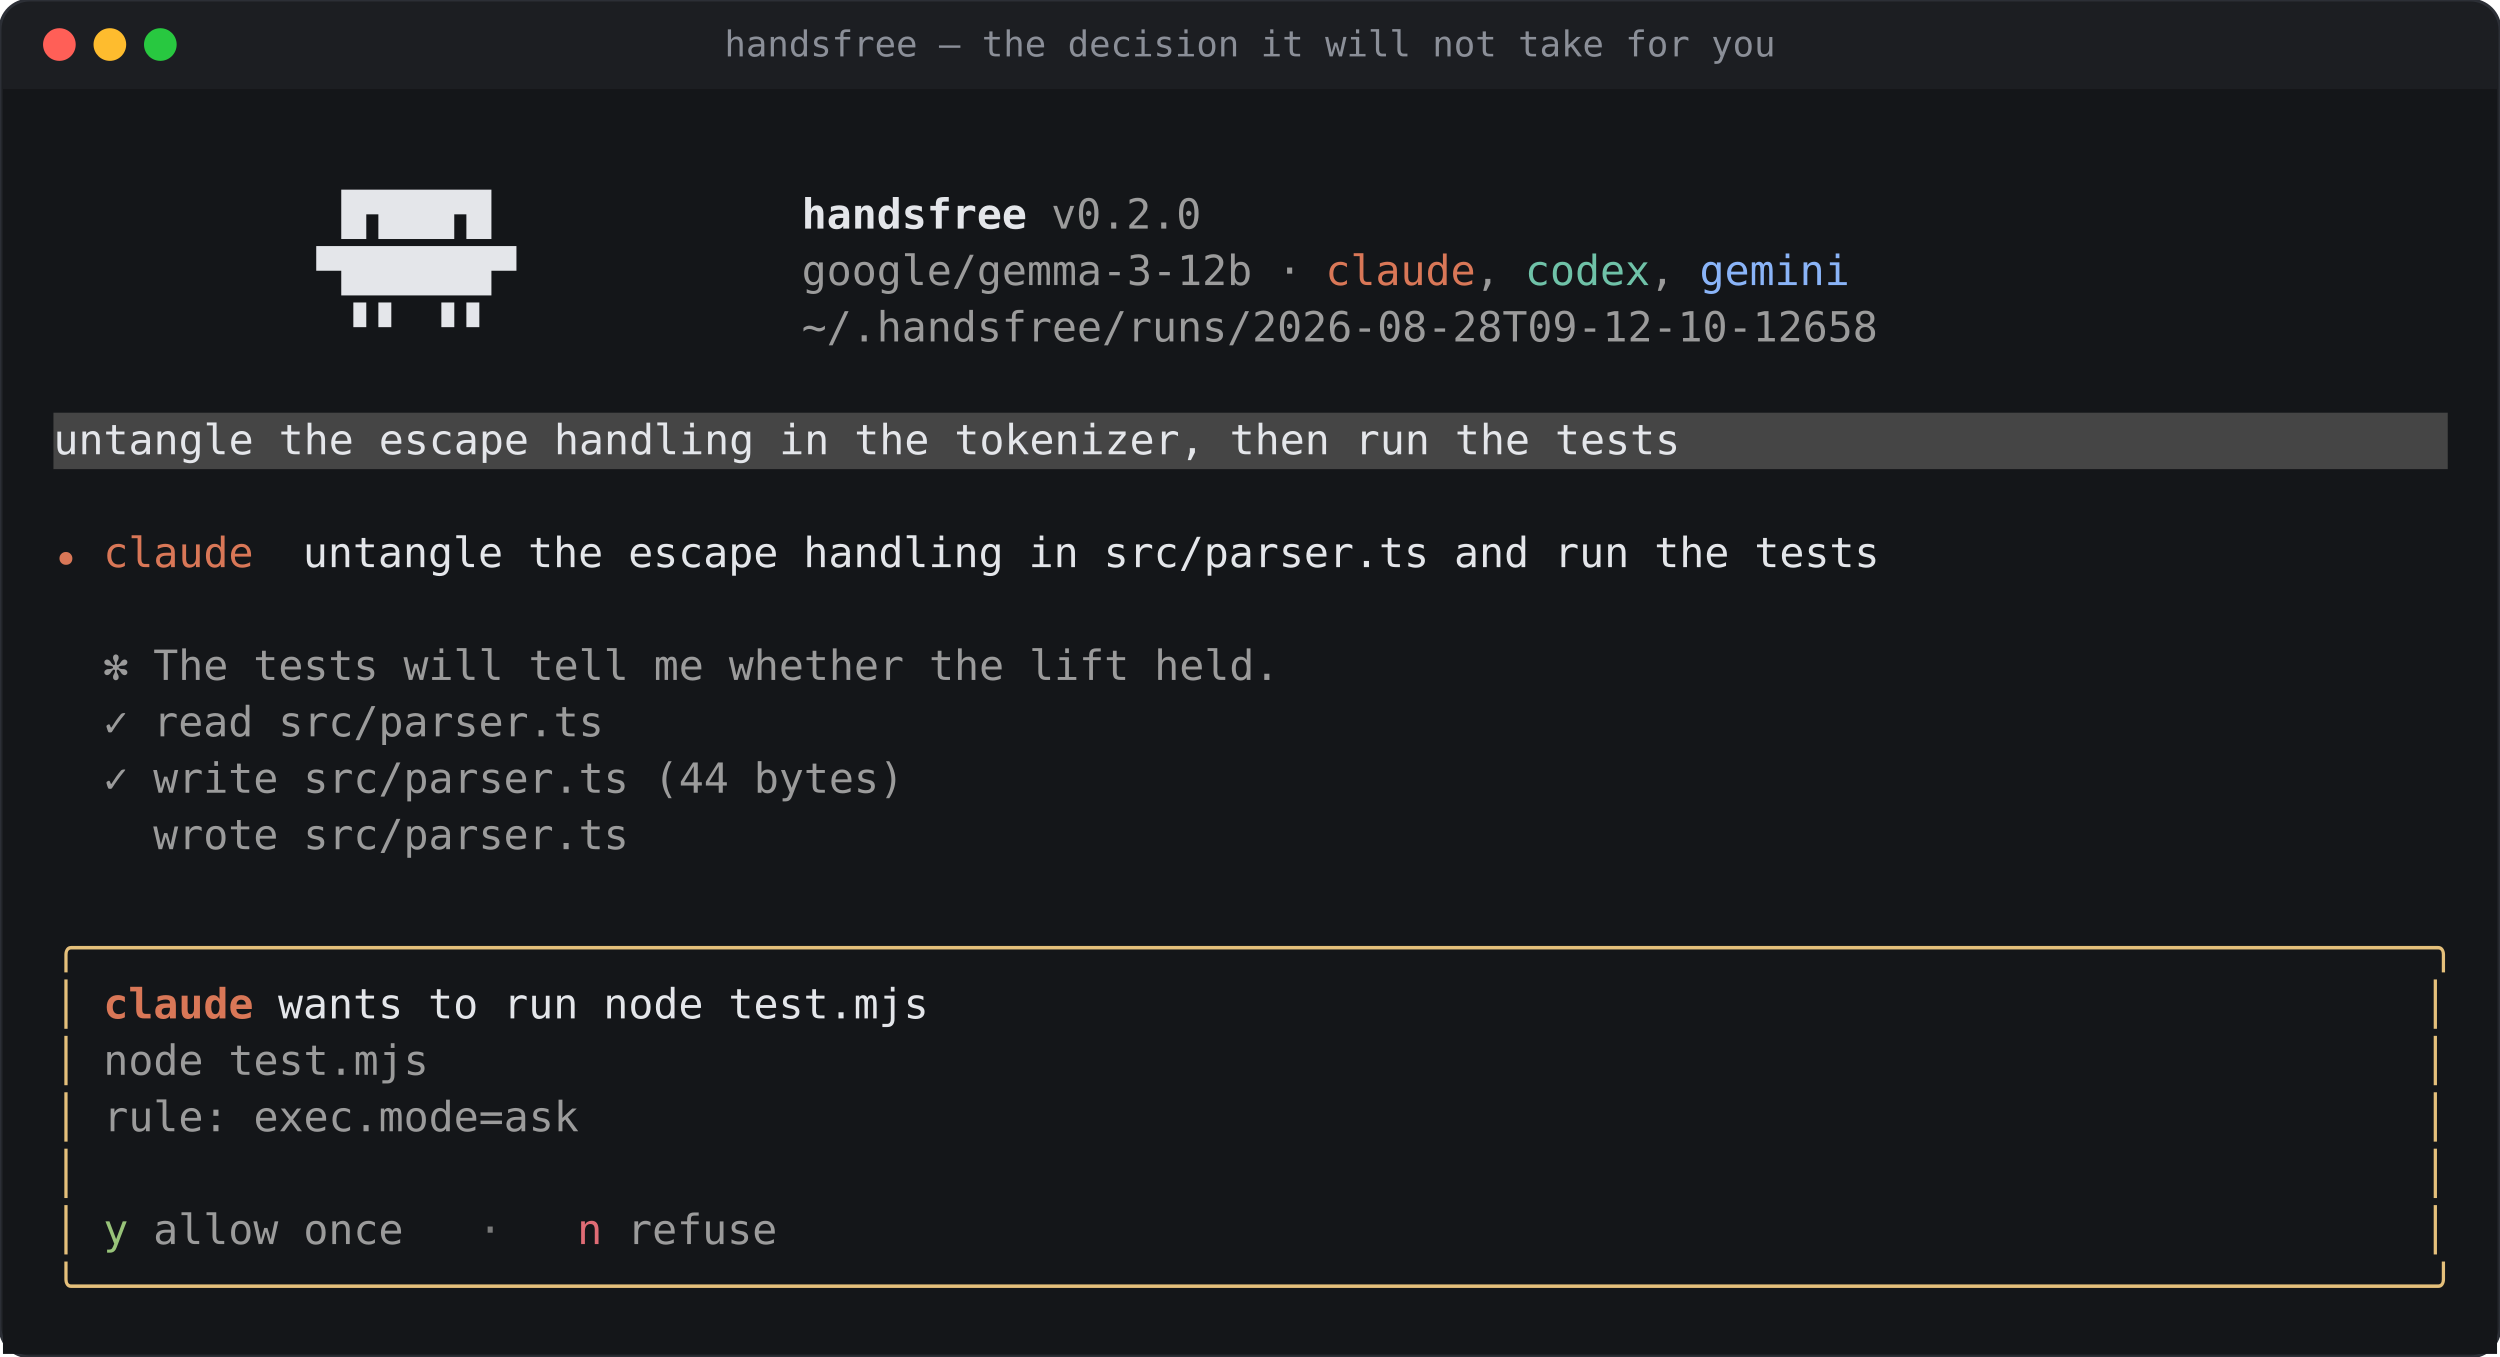
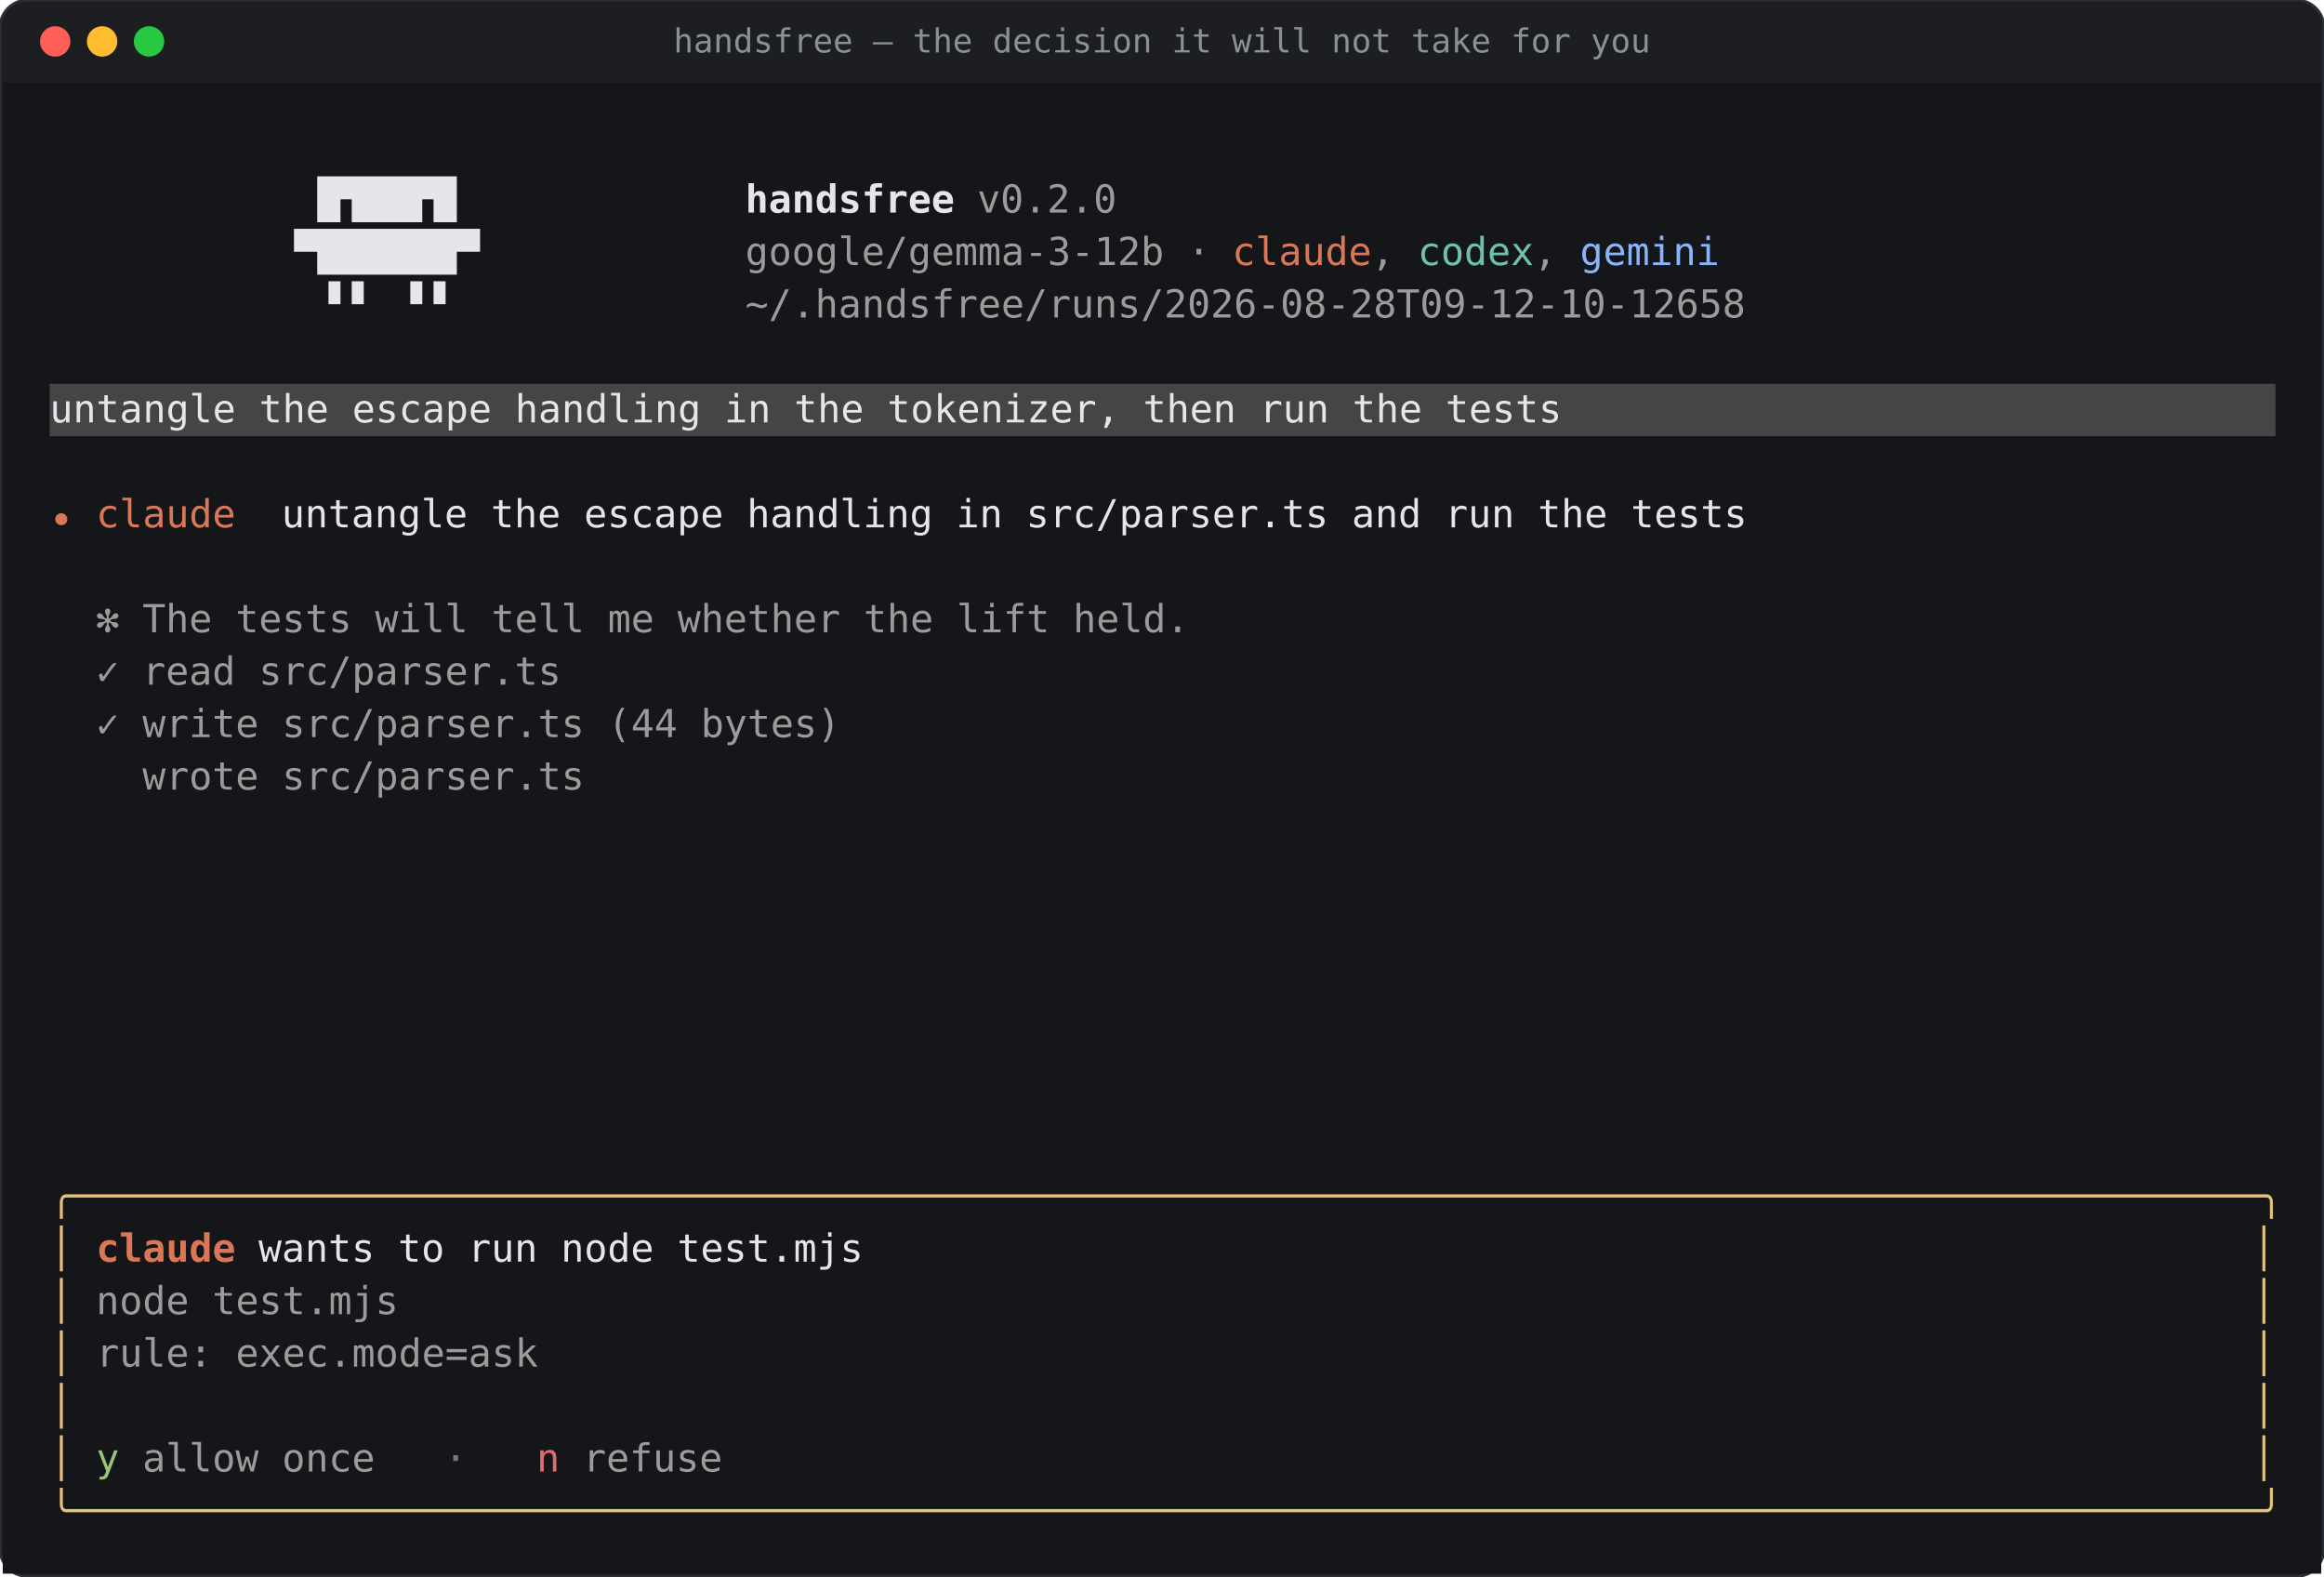
- <svg xmlns="http://www.w3.org/2000/svg" width="842" height="457" viewBox="0 0 842 457" font-family="ui-monospace, SFMono-Regular, Menlo, Consolas, 'DejaVu Sans Mono', monospace" font-size="14">
-   <rect width="842" height="457" rx="10" fill="#1c1e22" stroke="#2c2f36" />
-   <rect x="1" y="30" width="840" height="426" fill="#141619" />
+ <svg xmlns="http://www.w3.org/2000/svg" width="842" height="571" viewBox="0 0 842 571" font-family="ui-monospace, SFMono-Regular, Menlo, Consolas, 'DejaVu Sans Mono', monospace" font-size="14">
+   <rect width="842" height="571" rx="10" fill="#1c1e22" stroke="#2c2f36" />
+   <rect x="1" y="30" width="840" height="540" fill="#141619" />
  <circle cx="20" cy="15" r="5.5" fill="#ff5f57" />
  <circle cx="37" cy="15" r="5.5" fill="#febc2e" />
  <circle cx="54" cy="15" r="5.5" fill="#28c840" />
  <text x="421" y="19" fill="#8b8f98" font-size="12" text-anchor="middle">handsfree — the decision it will not take for you</text>
  <rect x="18.0" y="139.0" width="806.4" height="19" fill="rgb(69,69,69)" />
  <text x="18.0" y="77.0" fill="#e4e6ea" textLength="252.0" lengthAdjust="spacingAndGlyphs" xml:space="preserve">           ▐▛███▜▌            </text>
  <text x="270.0" y="77.0" fill="#e4e6ea" font-weight="600" textLength="75.6" lengthAdjust="spacingAndGlyphs" xml:space="preserve">handsfree</text>
  <text x="345.6" y="77.0" fill="rgb(155,155,155)" textLength="58.8" lengthAdjust="spacingAndGlyphs" xml:space="preserve"> v0.2.0</text>
  <text x="18.0" y="96.0" fill="#e4e6ea" textLength="252.0" lengthAdjust="spacingAndGlyphs" xml:space="preserve">          ▝▜█████▛▘           </text>
  <text x="270.0" y="96.0" fill="rgb(155,155,155)" textLength="176.4" lengthAdjust="spacingAndGlyphs" xml:space="preserve">google/gemma-3-12b · </text>
  <text x="446.4" y="96.0" fill="rgb(217,119,87)" textLength="50.4" lengthAdjust="spacingAndGlyphs" xml:space="preserve">claude</text>
  <text x="496.8" y="96.0" fill="rgb(155,155,155)" textLength="16.8" lengthAdjust="spacingAndGlyphs" xml:space="preserve">, </text>
  <text x="513.6" y="96.0" fill="rgb(111,194,168)" textLength="42.0" lengthAdjust="spacingAndGlyphs" xml:space="preserve">codex</text>
  <text x="555.6" y="96.0" fill="rgb(155,155,155)" textLength="16.8" lengthAdjust="spacingAndGlyphs" xml:space="preserve">, </text>
  <text x="572.4" y="96.0" fill="rgb(138,180,248)" textLength="50.4" lengthAdjust="spacingAndGlyphs" xml:space="preserve">gemini</text>
  <text x="18.0" y="115.0" fill="#e4e6ea" textLength="252.0" lengthAdjust="spacingAndGlyphs" xml:space="preserve">            ▘▘ ▝▝             </text>
  <text x="270.0" y="115.0" fill="rgb(155,155,155)" textLength="361.2" lengthAdjust="spacingAndGlyphs" xml:space="preserve">~/.handsfree/runs/2026-08-28T09-12-10-12658</text>
  <text x="18.0" y="153.0" fill="#e4e6ea" textLength="806.4" lengthAdjust="spacingAndGlyphs" xml:space="preserve">untangle the escape handling in the tokenizer, then run the tests                               </text>
  <text x="18.0" y="191.0" fill="rgb(217,119,87)" textLength="8.4" lengthAdjust="spacingAndGlyphs" xml:space="preserve">⏺</text>
  <text x="34.8" y="191.0" fill="rgb(217,119,87)" textLength="67.2" lengthAdjust="spacingAndGlyphs" xml:space="preserve">claude  </text>
  <text x="102.0" y="191.0" fill="#e4e6ea" textLength="529.2" lengthAdjust="spacingAndGlyphs" xml:space="preserve">untangle the escape handling in src/parser.ts and run the tests</text>
  <text x="34.8" y="229.0" fill="rgb(155,155,155)" textLength="8.4" lengthAdjust="spacingAndGlyphs" xml:space="preserve">✻</text>
  <text x="51.6" y="229.0" fill="rgb(155,155,155)" textLength="378.0" lengthAdjust="spacingAndGlyphs" xml:space="preserve">The tests will tell me whether the lift held.</text>
  <text x="34.8" y="248.0" fill="rgb(155,155,155)" textLength="8.4" lengthAdjust="spacingAndGlyphs" xml:space="preserve">✓</text>
  <text x="51.6" y="248.0" fill="rgb(155,155,155)" textLength="151.2" lengthAdjust="spacingAndGlyphs" xml:space="preserve">read src/parser.ts</text>
  <text x="34.8" y="267.0" fill="rgb(155,155,155)" textLength="8.4" lengthAdjust="spacingAndGlyphs" xml:space="preserve">✓</text>
  <text x="51.6" y="267.0" fill="rgb(155,155,155)" textLength="252.0" lengthAdjust="spacingAndGlyphs" xml:space="preserve">write src/parser.ts (44 bytes)</text>
  <text x="51.6" y="286.0" fill="rgb(155,155,155)" textLength="159.6" lengthAdjust="spacingAndGlyphs" xml:space="preserve">wrote src/parser.ts</text>
-   <text x="18.0" y="324.0" fill="#e5c07b" textLength="806.4" lengthAdjust="spacingAndGlyphs" xml:space="preserve">╭──────────────────────────────────────────────────────────────────────────────────────────────╮</text>
-   <text x="18.0" y="343.0" fill="#e5c07b" textLength="8.4" lengthAdjust="spacingAndGlyphs" xml:space="preserve">│</text>
-   <text x="34.8" y="343.0" fill="rgb(217,119,87)" font-weight="600" textLength="50.4" lengthAdjust="spacingAndGlyphs" xml:space="preserve">claude</text>
-   <text x="85.2" y="343.0" fill="#e4e6ea" textLength="730.8" lengthAdjust="spacingAndGlyphs" xml:space="preserve"> wants to run node test.mjs                                                            </text>
-   <text x="816.0" y="343.0" fill="#e5c07b" textLength="8.4" lengthAdjust="spacingAndGlyphs" xml:space="preserve">│</text>
-   <text x="18.0" y="362.0" fill="#e5c07b" textLength="8.4" lengthAdjust="spacingAndGlyphs" xml:space="preserve">│</text>
-   <text x="34.8" y="362.0" fill="rgb(155,155,155)" textLength="109.2" lengthAdjust="spacingAndGlyphs" xml:space="preserve">node test.mjs</text>
-   <text x="816.0" y="362.0" fill="#e5c07b" textLength="8.4" lengthAdjust="spacingAndGlyphs" xml:space="preserve">│</text>
-   <text x="18.0" y="381.0" fill="#e5c07b" textLength="8.4" lengthAdjust="spacingAndGlyphs" xml:space="preserve">│</text>
-   <text x="34.8" y="381.0" fill="rgb(155,155,155)" textLength="159.6" lengthAdjust="spacingAndGlyphs" xml:space="preserve">rule: exec.mode=ask</text>
-   <text x="816.0" y="381.0" fill="#e5c07b" textLength="8.4" lengthAdjust="spacingAndGlyphs" xml:space="preserve">│</text>
-   <text x="18.0" y="400.0" fill="#e5c07b" textLength="8.4" lengthAdjust="spacingAndGlyphs" xml:space="preserve">│</text>
-   <text x="816.0" y="400.0" fill="#e5c07b" textLength="8.4" lengthAdjust="spacingAndGlyphs" xml:space="preserve">│</text>
-   <text x="18.0" y="419.0" fill="#e5c07b" textLength="8.4" lengthAdjust="spacingAndGlyphs" xml:space="preserve">│</text>
-   <text x="34.8" y="419.0" fill="#98c379" textLength="8.4" lengthAdjust="spacingAndGlyphs" xml:space="preserve">y</text>
-   <text x="51.6" y="419.0" fill="rgb(155,155,155)" textLength="84.0" lengthAdjust="spacingAndGlyphs" xml:space="preserve">allow once</text>
-   <text x="135.6" y="419.0" fill="rgb(122,122,122)" textLength="58.8" lengthAdjust="spacingAndGlyphs" xml:space="preserve">   ·   </text>
-   <text x="194.4" y="419.0" fill="#e06c75" textLength="8.4" lengthAdjust="spacingAndGlyphs" xml:space="preserve">n</text>
-   <text x="211.2" y="419.0" fill="rgb(155,155,155)" textLength="50.4" lengthAdjust="spacingAndGlyphs" xml:space="preserve">refuse</text>
-   <text x="816.0" y="419.0" fill="#e5c07b" textLength="8.4" lengthAdjust="spacingAndGlyphs" xml:space="preserve">│</text>
-   <text x="18.0" y="438.0" fill="#e5c07b" textLength="806.4" lengthAdjust="spacingAndGlyphs" xml:space="preserve">╰──────────────────────────────────────────────────────────────────────────────────────────────╯</text>
+   <text x="18.0" y="438.0" fill="#e5c07b" textLength="806.4" lengthAdjust="spacingAndGlyphs" xml:space="preserve">╭──────────────────────────────────────────────────────────────────────────────────────────────╮</text>
+   <text x="18.0" y="457.0" fill="#e5c07b" textLength="8.4" lengthAdjust="spacingAndGlyphs" xml:space="preserve">│</text>
+   <text x="34.8" y="457.0" fill="rgb(217,119,87)" font-weight="600" textLength="50.4" lengthAdjust="spacingAndGlyphs" xml:space="preserve">claude</text>
+   <text x="85.2" y="457.0" fill="#e4e6ea" textLength="730.8" lengthAdjust="spacingAndGlyphs" xml:space="preserve"> wants to run node test.mjs                                                            </text>
+   <text x="816.0" y="457.0" fill="#e5c07b" textLength="8.4" lengthAdjust="spacingAndGlyphs" xml:space="preserve">│</text>
+   <text x="18.0" y="476.0" fill="#e5c07b" textLength="8.4" lengthAdjust="spacingAndGlyphs" xml:space="preserve">│</text>
+   <text x="34.8" y="476.0" fill="rgb(155,155,155)" textLength="109.2" lengthAdjust="spacingAndGlyphs" xml:space="preserve">node test.mjs</text>
+   <text x="816.0" y="476.0" fill="#e5c07b" textLength="8.4" lengthAdjust="spacingAndGlyphs" xml:space="preserve">│</text>
+   <text x="18.0" y="495.0" fill="#e5c07b" textLength="8.4" lengthAdjust="spacingAndGlyphs" xml:space="preserve">│</text>
+   <text x="34.8" y="495.0" fill="rgb(155,155,155)" textLength="159.6" lengthAdjust="spacingAndGlyphs" xml:space="preserve">rule: exec.mode=ask</text>
+   <text x="816.0" y="495.0" fill="#e5c07b" textLength="8.4" lengthAdjust="spacingAndGlyphs" xml:space="preserve">│</text>
+   <text x="18.0" y="514.0" fill="#e5c07b" textLength="8.4" lengthAdjust="spacingAndGlyphs" xml:space="preserve">│</text>
+   <text x="816.0" y="514.0" fill="#e5c07b" textLength="8.4" lengthAdjust="spacingAndGlyphs" xml:space="preserve">│</text>
+   <text x="18.0" y="533.0" fill="#e5c07b" textLength="8.4" lengthAdjust="spacingAndGlyphs" xml:space="preserve">│</text>
+   <text x="34.8" y="533.0" fill="#98c379" textLength="8.4" lengthAdjust="spacingAndGlyphs" xml:space="preserve">y</text>
+   <text x="51.6" y="533.0" fill="rgb(155,155,155)" textLength="84.0" lengthAdjust="spacingAndGlyphs" xml:space="preserve">allow once</text>
+   <text x="135.6" y="533.0" fill="rgb(122,122,122)" textLength="58.8" lengthAdjust="spacingAndGlyphs" xml:space="preserve">   ·   </text>
+   <text x="194.4" y="533.0" fill="#e06c75" textLength="8.4" lengthAdjust="spacingAndGlyphs" xml:space="preserve">n</text>
+   <text x="211.2" y="533.0" fill="rgb(155,155,155)" textLength="50.4" lengthAdjust="spacingAndGlyphs" xml:space="preserve">refuse</text>
+   <text x="816.0" y="533.0" fill="#e5c07b" textLength="8.4" lengthAdjust="spacingAndGlyphs" xml:space="preserve">│</text>
+   <text x="18.0" y="552.0" fill="#e5c07b" textLength="806.4" lengthAdjust="spacingAndGlyphs" xml:space="preserve">╰──────────────────────────────────────────────────────────────────────────────────────────────╯</text>
</svg>
